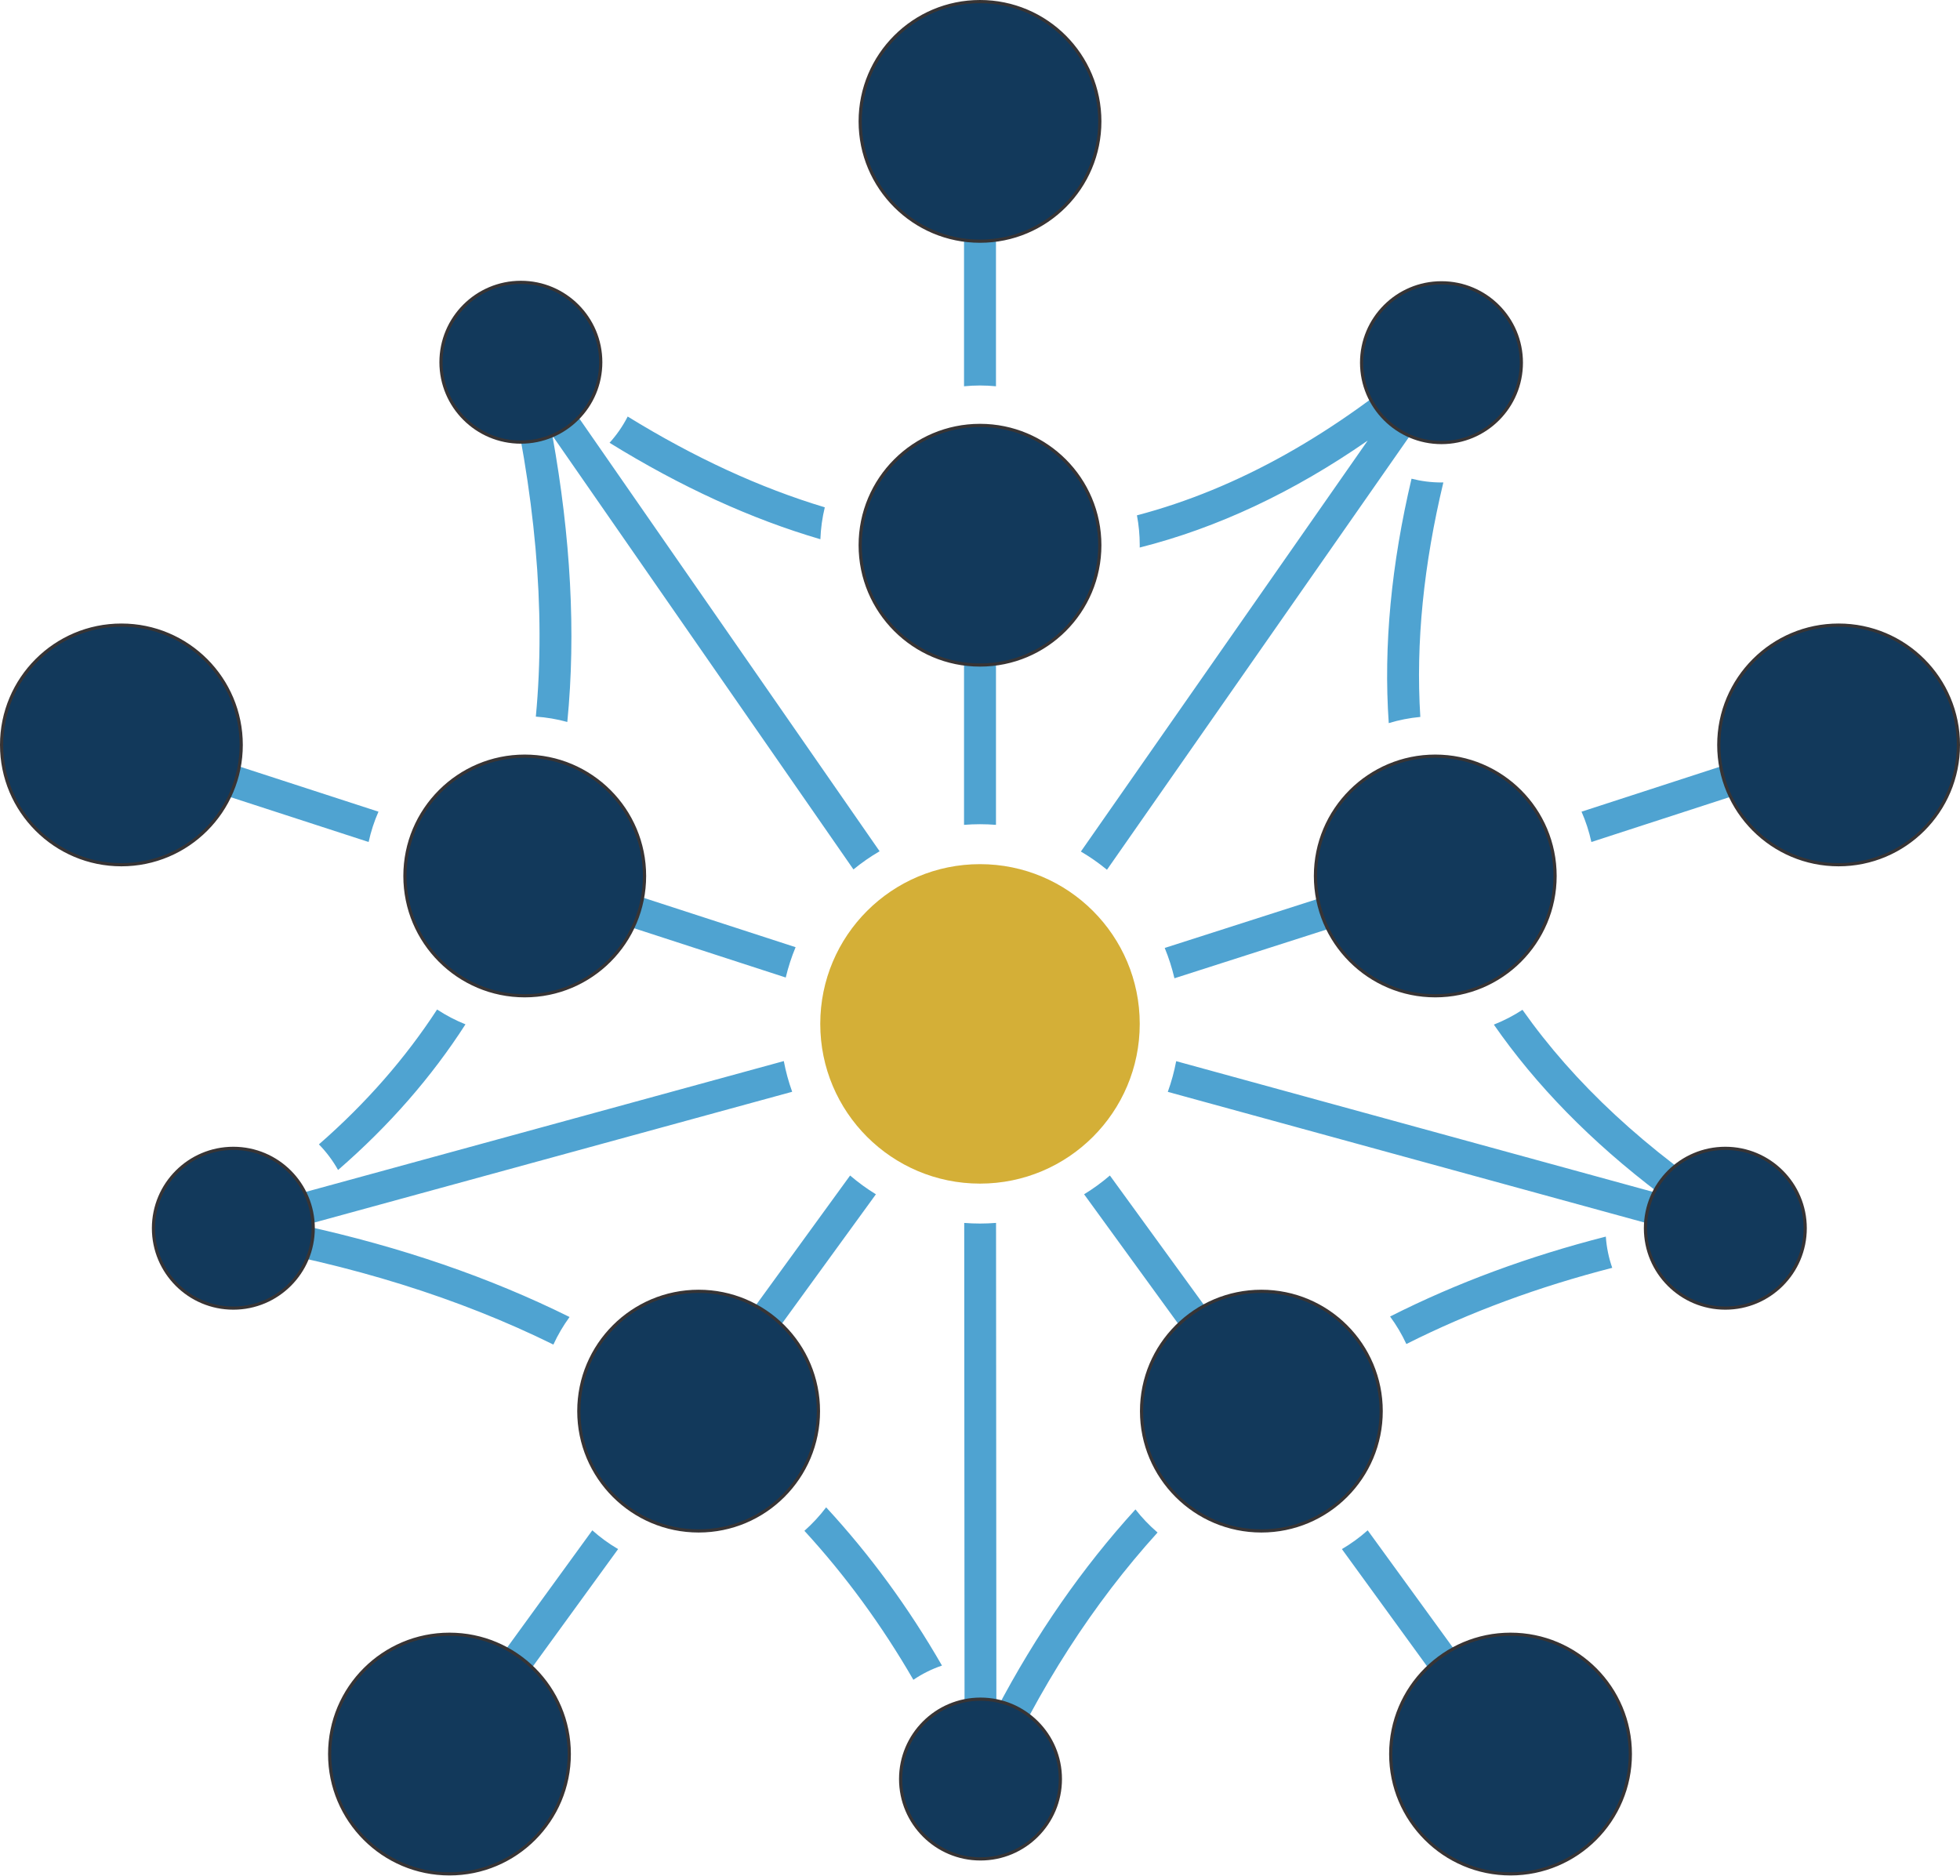
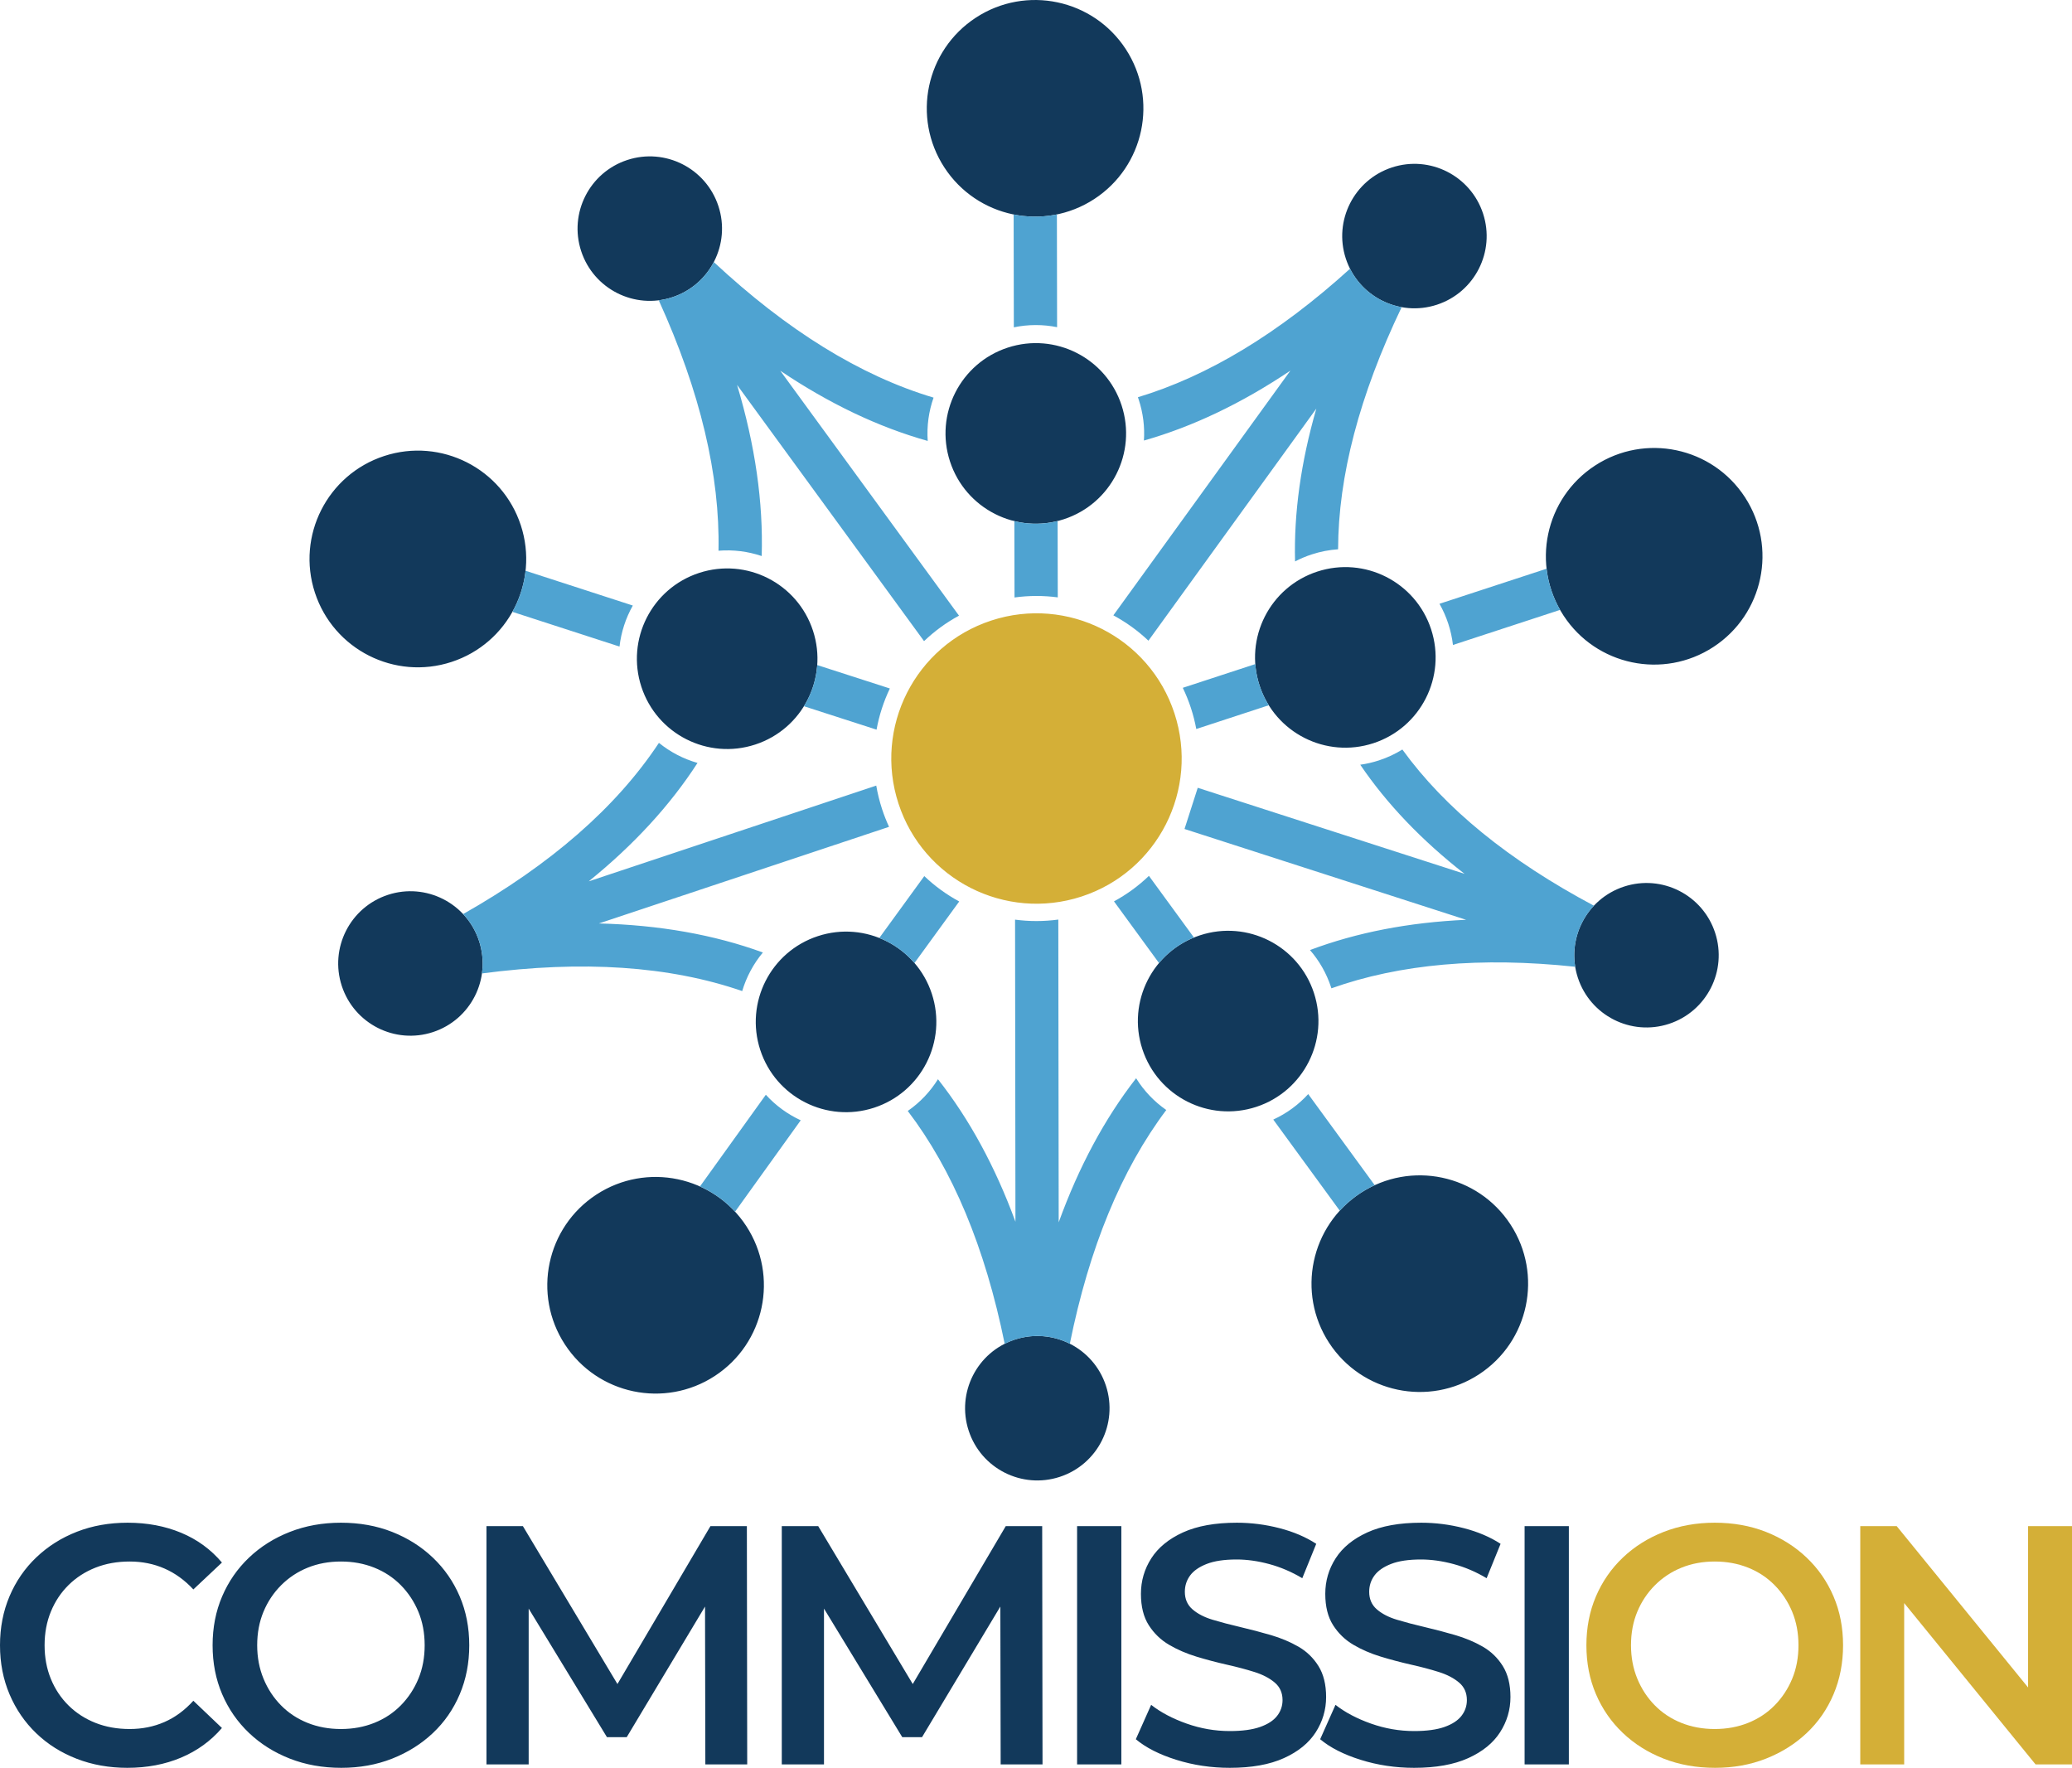
- <svg xmlns="http://www.w3.org/2000/svg" xml:space="preserve" width="122.698mm" height="117.412mm" version="1.1" style="shape-rendering:geometricPrecision; text-rendering:geometricPrecision; image-rendering:optimizeQuality; fill-rule:evenodd; clip-rule:evenodd" viewBox="0 0 12268.74 11740.23">
+ <svg xmlns="http://www.w3.org/2000/svg" xml:space="preserve" width="177.1mm" height="151.087mm" version="1.1" style="shape-rendering:geometricPrecision; text-rendering:geometricPrecision; image-rendering:optimizeQuality; fill-rule:evenodd; clip-rule:evenodd" viewBox="0 0 17708.96 15107.76">
  <defs>
    <style type="text/css">
   
-     .str0 {stroke:#373435;stroke-width:20;stroke-miterlimit:22.926}
-     .fil2 {fill:#12395B}
-     .fil1 {fill:#D4AF37}
-     .fil0 {fill:#4FA3D1;fill-rule:nonzero}
+     .str0 {stroke:#D4AF37;stroke-width:20;stroke-miterlimit:22.926}
+     .fil3 {fill:#12395B}
+     .fil2 {fill:#D4AF37}
+     .fil0 {fill:#12395B;fill-rule:nonzero}
+     .fil4 {fill:#4FA3D1;fill-rule:nonzero}
+     .fil1 {fill:#D4AF37;fill-rule:nonzero}
   
  </style>
  </defs>
  <g id="Camada_x0020_1">
-     <g id="_2077823199248">
-       <path class="fil0" d="M3929.06 2607.46c417.67,257.32 828.93,446.69 1233.79,568.36 -15.66,64.39 -25.07,131.21 -27.62,199.79 -434.02,-127.07 -873.93,-328.24 -1319.73,-603.8 44.77,-49.25 83.06,-104.48 113.56,-164.36zm5175.64 -280.14l-2175.6 3117.38c-51.16,-42.19 -105.77,-80.32 -163.27,-114.05l1795.43 -2572.65c-466.32,323.68 -942.03,547.04 -1427.17,669.59 0.07,-4.85 0.19,-9.7 0.19,-14.57 0,-63.93 -6.07,-126.43 -17.54,-187.03 627.8,-165.07 1241.33,-509.13 1840.69,-1031.08l65.62 75.38 81.63 57.03zm1284.6 5145.47c-432.21,-327.06 -775.98,-680.71 -1038.45,-1058.78 63.1,-24.89 123.05,-56.08 179.11,-92.68 322.25,457.43 771.31,878.3 1361.32,1258.52l-107.4 167.31 -10.22 37.53 -3463.76 -949.69c22.42,-61.9 40.02,-126.11 52.51,-192.12l3026.89 829.92zm-1696.34 -2946.09c-33.67,-486.73 17,-997.65 142.64,-1530.09 59.92,15.43 122.74,23.62 187.47,23.62 3.92,0 7.82,-0.09 11.72,-0.15 -122.57,511.83 -173.59,1002.02 -144.19,1467.88 -68.08,6.34 -134.21,19.45 -197.64,38.74zm-2456.12 6177c248.53,-473.75 539.45,-891.05 870.56,-1254.85 41.21,52.72 87.6,101.17 138.4,144.65 -401.83,443.68 -742.35,969.72 -1017.26,1583.82l-91.01 -40.63 -99.6 0 -2.32 -3481.24c32.59,2.55 65.52,3.87 98.77,3.87 33.82,0 67.29,-1.38 100.43,-4.02l2.03 3048.39zm2464.46 -2462.35c417.24,-211.13 868.02,-377.06 1350.46,-500.32 4.7,68.07 18.5,133.66 40.17,195.53 -460.25,118.29 -890.42,276.5 -1288.71,476.96 -28.27,-60.96 -62.48,-118.61 -101.92,-172.17zm-6802.5 -569.43c611.07,133.72 1166.6,324.49 1666.42,572.51 -39.24,53.72 -73.24,111.47 -101.29,172.55 -591.94,-291.98 -1265.27,-501.88 -2019.71,-629.96l16.41 -98.43 -26.17 -96.08 3471.78 -950.2c12.44,66.02 30.05,130.21 52.44,192.13l-3059.87 837.47zm3272.49 1763.95c274.36,297.07 516.05,627.24 725.04,990.53 -63.99,21.73 -124.11,51.86 -179.02,89.07 -197.46,-341.49 -424.84,-652.35 -682.09,-932.67 50.09,-44.3 95.7,-93.52 136.08,-146.94zm-1713.49 -6709.03c113.76,633.4 148.41,1232.52 93.3,1792.7 -63.39,-17.49 -129.29,-28.86 -197.05,-33.53 64.15,-673.88 -6.06,-1408.82 -190.88,-2195.82l97.26 -22.66 82.02 -56.64 2163.47 3117.97c-57.65,33.61 -112.38,71.68 -163.7,113.77l-1884.43 -2715.8zm-544.15 3685.44c-211.34,328.38 -475.87,632.91 -797.54,911.82 -32.75,-58.75 -73.16,-112.65 -119.89,-160.34 297.02,-259.29 542.44,-541.22 739.74,-844.29 55.63,36.58 115.09,67.77 177.69,92.8zm5647.51 3167.45l975 1341.97 -161.71 117.17 -974.76 -1341.64c57.76,-33.79 111.84,-73.2 161.47,-117.5zm1338.52 -4498.67l1578.27 -512.83 61.71 189.82 -1578.35 512.85c-14.3,-65.94 -35.05,-129.45 -61.63,-189.84zm-7167.08 5840.64l975 -1341.97c49.63,44.3 103.7,83.71 161.47,117.5l-974.76 1341.64 -161.71 -117.17zm3301.79 -8503.63l0 -1658.15 199.98 0 0 1658.15c-32.89,-3.27 -66.24,-4.96 -99.99,-4.96 -33.75,0 -67.1,1.69 -99.99,4.96zm-3726.94 2852.84l-1578.36 -512.84 61.71 -189.82 1578.28 512.82c-26.59,60.39 -47.36,123.9 -61.63,189.84zm1008.04 117.66l1664.56 540.85c-25.39,60.98 -46.07,124.43 -61.63,189.85l-1664.64 -540.88 61.71 -189.82zm5738.05 189.82l-1702.05 545.58c-15.29,-65.41 -35.75,-128.84 -60.85,-189.85l1701.97 -545.55 60.93 189.82zm-2819.16 -2165.37l0 1750.5c-33,-2.61 -66.32,-3.98 -99.99,-3.98 -33.67,0 -66.99,1.37 -99.99,3.98l0 -1750.5 199.98 0zm-1942.08 5361.95l1029.02 -1416.32c50.49,43.29 104.46,82.63 161.45,117.52l-1028.76 1415.97 -161.71 -117.17zm3522.47 117.17l-1028.76 -1415.97c57,-34.89 110.96,-74.23 161.45,-117.52l1029.02 1416.32 -161.71 117.17z" />
-       <circle class="fil1" cx="6134.38" cy="6409.44" r="999.91" />
-       <circle class="fil2 str0" cx="6134.38" cy="3413.03" r="749.93" />
-       <circle class="fil2 str0" cx="6134.38" cy="759.93" r="749.93" />
-       <circle class="fil2 str0" cx="11508.81" cy="4663.15" r="749.93" />
-       <circle class="fil2 str0" cx="9455.31" cy="10980.29" r="749.93" />
-       <circle class="fil2 str0" cx="2813.44" cy="10980.29" r="749.93" />
-       <circle class="fil2 str0" cx="759.93" cy="4663.17" r="749.93" />
-       <circle class="fil2 str0" cx="3260.43" cy="2267.54" r="499.96" />
-       <circle class="fil2 str0" cx="1460.62" cy="7688.61" r="499.96" />
-       <circle class="fil2 str0" cx="6137.52" cy="11136.7" r="499.96" />
-       <circle class="fil2 str0" cx="10799.83" cy="7688.61" r="499.96" />
-       <circle class="fil2 str0" cx="9023.06" cy="2270.3" r="499.96" />
-       <circle class="fil2 str0" cx="8984.13" cy="5483.49" r="749.93" />
-       <circle class="fil2 str0" cx="7895.61" cy="8833.57" r="749.93" />
-       <circle class="fil2 str0" cx="4373.14" cy="8833.57" r="749.93" />
-       <circle class="fil2 str0" cx="3284.62" cy="5483.49" r="749.93" />
+     <g id="_1879032027968">
+       <path class="fil0" d="M1088.09 15107.76c-155.16,0 -299.17,-25.7 -432.03,-77.1 -132.86,-51.4 -248.27,-124.13 -346.21,-218.2 -97.94,-94.06 -174.09,-205.11 -228.4,-333.12 -54.31,-128 -81.46,-267.65 -81.46,-418.93 0,-151.29 27.15,-290.93 81.46,-418.94 54.31,-128.01 130.93,-239.06 229.85,-333.12 98.92,-94.06 214.33,-166.8 346.21,-218.2 131.89,-51.4 276.39,-77.1 433.49,-77.1 166.8,0 319.06,28.61 456.76,85.82 137.71,57.22 254.08,142.07 349.12,254.56l-244.39 229.84c-73.7,-79.53 -156.13,-139.16 -247.29,-178.93 -91.16,-39.76 -190.08,-59.64 -296.75,-59.64 -106.67,0 -204.14,17.46 -292.39,52.37 -88.24,34.91 -164.86,84.36 -229.84,148.37 -64.98,64.01 -115.4,139.65 -151.28,226.93 -35.89,87.28 -53.83,183.29 -53.83,288.03 0,104.73 17.94,200.74 53.83,288.02 35.88,87.27 86.3,162.92 151.28,226.93 64.98,64.01 141.59,113.46 229.84,148.37 88.25,34.92 185.72,52.37 292.39,52.37 106.67,0 205.59,-19.88 296.75,-59.64 91.15,-39.77 173.59,-100.37 247.29,-181.84l244.39 232.75c-95.03,110.55 -211.41,194.93 -349.12,253.11 -137.7,58.19 -290.93,87.27 -459.67,87.27zm1828.66 0c-159.04,0 -305.48,-26.18 -439.31,-78.55 -133.82,-52.37 -250.2,-125.58 -349.13,-219.66 -98.91,-94.06 -175.53,-204.62 -229.84,-331.66 -54.31,-127.04 -81.46,-266.2 -81.46,-417.48 0,-151.29 27.15,-290.45 81.46,-417.49 54.31,-127.04 130.92,-237.6 229.84,-331.66 98.92,-94.07 215.31,-167.29 349.13,-219.66 133.83,-52.37 279.3,-78.55 436.4,-78.55 159.04,0 304.99,26.18 437.85,78.55 132.86,52.37 248.74,125.58 347.66,219.66 98.92,94.06 175.53,204.62 229.84,331.66 54.32,127.04 81.47,266.2 81.47,417.49 0,151.28 -27.15,290.93 -81.47,418.93 -54.31,128.01 -130.91,238.57 -229.84,331.67 -98.91,93.09 -214.8,165.83 -347.66,218.2 -132.86,52.37 -277.84,78.55 -434.94,78.55zm-2.91 -331.66c102.79,0 197.84,-17.45 285.11,-52.37 87.28,-34.91 162.92,-84.85 226.93,-149.83 64.01,-64.98 113.95,-140.61 149.83,-226.93 35.88,-86.3 53.83,-181.83 53.83,-286.56 0,-104.74 -17.95,-200.27 -53.83,-286.57 -35.88,-86.31 -85.82,-161.95 -149.83,-226.93 -64.01,-64.98 -139.64,-114.92 -226.93,-149.83 -87.27,-34.91 -182.32,-52.37 -285.11,-52.37 -102.79,0 -197.35,17.46 -283.66,52.37 -86.3,34.91 -161.95,84.85 -226.93,149.83 -64.98,64.98 -115.4,140.61 -151.28,226.93 -35.9,86.3 -53.84,181.83 -53.84,286.57 0,102.79 17.94,197.83 53.84,285.11 35.88,87.27 85.82,163.4 149.83,228.38 64.01,64.98 139.64,114.92 226.93,149.83 87.27,34.92 182.32,52.37 285.11,52.37zm1243.87 302.57l0 -2036.53 311.31 0 890.26 1486.66 -162.93 0 875.71 -1486.66 311.3 0 2.91 2036.53 -357.85 0 -2.91 -1475.03 75.65 0 -744.79 1242.28 -168.74 0 -756.42 -1242.28 87.27 0 0 1475.03 -360.77 0zm2524 0l0 -2036.53 311.3 0 890.26 1486.66 -162.93 0 875.72 -1486.66 311.3 0 2.91 2036.53 -357.85 0 -2.91 -1475.03 75.65 0 -744.8 1242.28 -168.74 0 -756.42 -1242.28 87.27 0 0 1475.03 -360.76 0zm2523.99 0l0 -2036.53 378.22 0 0 2036.53 -378.22 0zm1304.97 29.09c-159.04,0 -311.29,-22.79 -456.76,-68.37 -145.46,-45.58 -260.86,-104.25 -346.21,-176.01l130.92 -293.84c81.47,64.01 182.32,117.34 302.57,160.01 120.25,42.67 243.42,64.01 369.48,64.01 106.68,0 193,-11.64 258.94,-34.91 65.95,-23.28 114.43,-54.8 145.46,-94.55 31.04,-39.77 46.56,-84.85 46.56,-135.29 0,-62.06 -22.31,-112 -66.92,-149.82 -44.61,-37.83 -102.31,-67.89 -173.11,-90.19 -70.79,-22.31 -149.35,-43.16 -235.67,-62.55 -86.3,-19.4 -172.62,-42.19 -258.92,-68.38 -86.31,-26.18 -164.86,-60.13 -235.66,-101.82 -70.8,-41.7 -128.49,-97.46 -173.11,-167.29 -44.61,-69.82 -66.92,-159.04 -66.92,-267.65 0,-110.55 29.58,-211.9 88.73,-304.02 59.16,-92.13 149.35,-165.83 270.57,-221.11 121.22,-55.28 274.93,-82.91 461.12,-82.91 122.2,0 243.43,15.51 363.68,46.55 120.25,31.03 224.99,75.64 314.21,133.82l-119.28 293.84c-91.16,-54.31 -185.23,-94.55 -282.2,-120.73 -96.98,-26.19 -190.08,-39.28 -279.31,-39.28 -104.73,0 -189.59,12.61 -254.56,37.82 -64.98,25.22 -112.49,58.19 -142.55,98.92 -30.07,40.73 -45.1,87.27 -45.1,139.64 0,62.07 21.82,112.01 65.46,149.83 43.65,37.83 100.86,67.41 171.65,88.73 70.8,21.34 149.83,42.19 237.12,62.56 87.28,20.36 174.08,43.15 260.39,68.37 86.3,25.22 164.86,58.19 235.66,98.91 70.8,40.74 128.01,96.01 171.65,165.83 43.64,69.83 65.46,158.08 65.46,264.75 0,108.61 -29.58,208.99 -88.73,301.11 -59.16,92.13 -149.83,165.83 -272.02,221.11 -122.18,55.28 -276.38,82.91 -462.59,82.91zm1575.55 0c-159.04,0 -311.29,-22.79 -456.76,-68.37 -145.46,-45.58 -260.86,-104.25 -346.21,-176.01l130.92 -293.84c81.47,64.01 182.32,117.34 302.57,160.01 120.25,42.67 243.42,64.01 369.48,64.01 106.68,0 192.99,-11.64 258.93,-34.91 65.95,-23.28 114.43,-54.8 145.46,-94.55 31.04,-39.77 46.56,-84.85 46.56,-135.29 0,-62.06 -22.31,-112 -66.92,-149.82 -44.61,-37.83 -102.31,-67.89 -173.11,-90.19 -70.79,-22.31 -149.34,-43.16 -235.66,-62.55 -86.3,-19.4 -172.62,-42.19 -258.92,-68.38 -86.31,-26.18 -164.86,-60.13 -235.66,-101.82 -70.8,-41.7 -128.49,-97.46 -173.11,-167.29 -44.61,-69.82 -66.92,-159.04 -66.92,-267.65 0,-110.55 29.58,-211.9 88.73,-304.02 59.16,-92.13 149.35,-165.83 270.57,-221.11 121.22,-55.28 274.93,-82.91 461.12,-82.91 122.19,0 243.42,15.51 363.67,46.55 120.25,31.03 225,75.64 314.22,133.82l-119.29 293.84c-91.16,-54.31 -185.23,-94.55 -282.2,-120.73 -96.98,-26.19 -190.08,-39.28 -279.3,-39.28 -104.73,0 -189.59,12.61 -254.56,37.82 -64.98,25.22 -112.49,58.19 -142.55,98.92 -30.07,40.73 -45.1,87.27 -45.1,139.64 0,62.07 21.82,112.01 65.46,149.83 43.65,37.83 100.86,67.41 171.65,88.73 70.8,21.34 149.83,42.19 237.12,62.56 87.27,20.36 174.07,43.15 260.38,68.37 86.3,25.22 164.86,58.19 235.66,98.91 70.81,40.74 128.02,96.01 171.66,165.83 43.64,69.83 65.46,158.08 65.46,264.75 0,108.61 -29.58,208.99 -88.73,301.11 -59.16,92.13 -149.84,165.83 -272.03,221.11 -122.18,55.28 -276.38,82.91 -462.58,82.91zm944.23 -29.09l0 -2036.53 378.22 0 0 2036.53 -378.22 0z" />
+       <path class="fil1" d="M14658.37 15107.76c-159.04,0 -305.48,-26.18 -439.31,-78.55 -133.82,-52.37 -250.19,-125.58 -349.12,-219.66 -98.91,-94.06 -175.53,-204.62 -229.84,-331.66 -54.31,-127.04 -81.46,-266.2 -81.46,-417.48 0,-151.29 27.15,-290.45 81.46,-417.49 54.31,-127.04 130.92,-237.6 229.84,-331.66 98.92,-94.07 215.3,-167.29 349.12,-219.66 133.83,-52.37 279.3,-78.55 436.4,-78.55 159.04,0 305,26.18 437.86,78.55 132.86,52.37 248.74,125.58 347.66,219.66 98.92,94.06 175.53,204.62 229.84,331.66 54.32,127.04 81.47,266.2 81.47,417.49 0,151.28 -27.15,290.93 -81.47,418.93 -54.31,128.01 -130.91,238.57 -229.84,331.67 -98.91,93.09 -214.8,165.83 -347.66,218.2 -132.86,52.37 -277.85,78.55 -434.95,78.55zm-2.91 -331.66c102.79,0 197.85,-17.45 285.12,-52.37 87.28,-34.91 162.92,-84.85 226.93,-149.83 64.01,-64.98 113.95,-140.61 149.83,-226.93 35.88,-86.3 53.83,-181.83 53.83,-286.56 0,-104.74 -17.95,-200.27 -53.83,-286.57 -35.88,-86.31 -85.82,-161.95 -149.83,-226.93 -64.01,-64.98 -139.64,-114.92 -226.93,-149.83 -87.27,-34.91 -182.33,-52.37 -285.12,-52.37 -102.79,0 -197.35,17.46 -283.66,52.37 -86.3,34.91 -161.95,84.85 -226.93,149.83 -64.98,64.98 -115.4,140.61 -151.28,226.93 -35.89,86.3 -53.83,181.83 -53.83,286.57 0,102.79 17.94,197.83 53.83,285.11 35.88,87.27 85.82,163.4 149.83,228.38 64.01,64.98 139.64,114.92 226.93,149.83 87.27,34.92 182.32,52.37 285.11,52.37zm1243.88 302.57l0 -2036.53 311.3 0 1277.2 1568.13 -154.19 0 0 -1568.13 375.3 0 0 2036.53 -311.29 0 -1277.21 -1568.13 154.2 0 0 1568.13 -375.31 0z" />
+     </g>
+     <g id="_1879032034976">
+       <circle class="fil2 str0" transform="matrix(0.599448 -0.19623 0.19623 0.599448 8858.6 6482.2)" r="1957.11" />
+       <path class="fil3" d="M5361.63 1367.15c323.97,-106.05 672.56,70.61 778.61,394.58 106.05,323.96 -70.61,672.56 -394.57,778.61 -323.98,106.05 -672.57,-70.61 -778.62,-394.58 -106.04,-323.97 70.61,-672.56 394.58,-778.61zm1016.8 9110.92c279.35,428.11 158.76,1001.63 -269.34,1280.98 -428.11,279.36 -1001.63,158.77 -1280.98,-269.34 -279.36,-428.1 -158.77,-1001.62 269.33,-1280.98 428.11,-279.35 1001.63,-158.77 1280.99,269.34zm6531.49 -13.75c279.35,428.11 158.77,1001.63 -269.33,1280.98 -428.12,279.35 -1001.63,158.77 -1280.98,-269.33 -279.36,-428.11 -158.78,-1001.63 269.33,-1280.98 428.11,-279.36 1001.63,-158.78 1280.98,269.33zm2003.2 -6216.12c279.35,428.11 158.76,1001.62 -269.34,1280.98 -428.11,279.35 -1001.63,158.76 -1280.98,-269.34 -279.36,-428.11 -158.78,-1001.62 269.34,-1280.98 428.1,-279.35 1001.62,-158.77 1280.98,269.34zm-5291.24 -3828.31c279.35,428.12 158.77,1001.63 -269.34,1280.99 -428.11,279.35 -1001.63,158.76 -1280.98,-269.34 -279.36,-428.1 -158.77,-1001.63 269.34,-1280.98 428.1,-279.36 1001.63,-158.77 1280.98,269.33zm-6338.5 3477.15c485.95,-159.08 1008.85,105.9 1167.93,591.85 159.07,485.95 -105.9,1008.85 -591.86,1167.92 -485.95,159.08 -1008.85,-105.9 -1167.92,-591.85 -159.07,-485.95 105.9,-1008.85 591.85,-1167.92zm3707.62 4102.82c404.97,-132.56 840.7,88.25 973.27,493.22 132.56,404.96 -88.25,840.71 -493.22,973.26 -404.96,132.57 -840.71,-88.24 -973.26,-493.21 -132.57,-404.97 88.24,-840.7 493.21,-973.27zm3265.78 -7.02c404.97,-132.56 840.71,88.25 973.28,493.22 132.55,404.96 -88.26,840.7 -493.22,973.27 -404.97,132.55 -840.71,-88.26 -973.27,-493.22 -132.56,-404.97 88.25,-840.71 493.21,-973.27zm1001.48 -3107.97c404.96,-132.56 840.7,88.25 973.26,493.21 132.56,404.97 -88.25,840.71 -493.21,973.27 -404.97,132.57 -840.71,-88.24 -973.27,-493.21 -132.56,-404.96 88.25,-840.71 493.22,-973.27zm-2645.48 -1914.14c404.97,-132.56 840.71,88.25 973.28,493.21 132.56,404.97 -88.25,840.71 -493.22,973.27 -404.96,132.57 -840.71,-88.25 -973.27,-493.22 -132.56,-404.96 88.25,-840.7 493.21,-973.26zm-2637.76 1925.5c404.97,-132.56 840.71,88.25 973.27,493.22 132.56,404.96 -88.25,840.71 -493.21,973.26 -404.97,132.57 -840.71,-88.24 -973.27,-493.21 -132.56,-404.96 88.25,-840.7 493.21,-973.27zm-2659.21 2750.96c323.97,-106.05 672.56,70.61 778.61,394.58 106.05,323.97 -70.61,672.56 -394.58,778.61 -323.96,106.05 -672.56,-70.6 -778.61,-394.57 -106.05,-323.98 70.61,-672.57 394.58,-778.62zm5357.85 3800.81c323.97,-106.05 672.56,70.61 778.61,394.58 106.05,323.97 -70.6,672.56 -394.57,778.61 -323.97,106.05 -672.57,-70.6 -778.62,-394.57 -106.04,-323.98 70.61,-672.57 394.58,-778.62zm5206.51 -3871.25c323.97,-106.05 672.56,70.6 778.61,394.57 106.05,323.97 -70.61,672.57 -394.58,778.62 -323.96,106.04 -672.56,-70.61 -778.61,-394.58 -106.05,-323.97 70.6,-672.56 394.58,-778.61zm-1983.28 -6145.85c323.97,-106.04 672.57,70.61 778.62,394.58 106.04,323.97 -70.61,672.56 -394.58,778.61 -323.97,106.05 -672.56,-70.6 -778.61,-394.58 -106.05,-323.96 70.6,-672.56 394.57,-778.61z" />
+       <path class="fil4" d="M6984.82 5683.57l620.6 200.17c-53.14,111.24 -91.56,229.58 -113.74,351.88l-620.6 -200.16c65.2,-105.51 104.87,-226.23 113.74,-351.89zm-1865.92 2208.16c513.96,12.97 981.37,95.17 1401.26,248.12 -80.68,96.85 -140.82,209.28 -176.74,329.87 -623,-215.4 -1365.72,-263.81 -2224.18,-150.78 4.43,-31.67 6.43,-63.85 5.84,-96.27l-0.02 -1.22 -0.03 -1.15 0 -0.07 -0.03 -1.21 -0.03 -1.22 -0.03 -1.21 -0.02 -0.63 -0.02 -0.59 -0.04 -1.22 -0.04 -1.21 -0.04 -1.22 0 -0.1 -0.04 -1.11 -0.05 -1.22 -0.05 -1.22 -0.03 -0.79 -0.03 -0.43 -0.05 -1.21 -0.06 -1.22 -0.06 -1.22 -0.06 -1.22 -0.07 -1.21 -0.06 -1.23 -0.05 -0.95 -0.02 -0.26 -0.08 -1.22 -0.07 -1.22c-0.25,-4.07 -0.54,-8.12 -0.88,-12.2l-0.1 -1.22 -0.11 -1.22 0 -0.06 -0.21 -2.39 -0.11 -1.21c-1.03,-10.98 -2.35,-21.99 -3.95,-33.01l-0.02 0.01c-2.68,-18.25 -6.2,-36.5 -10.58,-54.72l-0.02 -0.12 -0.36 -1.49 -0.79 -3.21 -0.24 -0.96 -0.17 -0.65 -0.4 -1.6 -1.25 -4.82 -0.37 -1.41 -0.06 -0.2 -0.42 -1.6 -0.28 -1.03 -0.16 -0.58 -0.44 -1.6 -0.17 -0.64 -0.27 -0.97 -0.32 -1.17 -0.13 -0.43 -0.07 -0.25 -0.38 -1.36 -0.42 -1.47 -0.03 -0.12 -0.21 -0.72 -0.26 -0.89 -0.31 -1.09 -0.15 -0.51 -0.48 -1.61 -0.06 -0.25 -0.14 -0.45 -0.27 -0.9 -0.48 -1.6 -0.1 -0.32 -0.32 -1.07 -0.06 -0.21 -0.47 -1.54 -0.02 -0.07 -0.5 -1.6 -0.28 -0.92 -0.07 -0.23 -0.14 -0.44 -0.51 -1.61 -0.24 -0.76 -0.26 -0.84 -0.15 -0.46 -0.36 -1.14 -0.13 -0.38 -0.39 -1.21 -0.52 -1.6 -0.04 -0.13 -0.05 -0.13 -0.03 -0.13 -0.05 -0.12 -0.04 -0.13 -0.04 -0.12 -0.04 -0.13 -0.04 -0.13 -0.05 -0.13 -0.04 -0.13 -0.04 -0.12 -0.02 -0.04 -0.02 -0.09 -0.04 -0.12 -0.05 -0.13 -0.04 -0.12 -0.04 -0.13 -0.04 -0.13 -0.04 -0.13 -0.05 -0.12 -0.04 -0.13 -0.04 -0.12 -0.05 -0.13 -0.02 -0.08 -0.01 -0.05 -0.05 -0.13 -0.04 -0.12 -0.04 -0.13 -0.05 -0.12 -0.04 -0.13 -0.04 -0.13 -0.04 -0.13 -0.04 -0.12 -0.05 -0.13 -0.04 -0.12 -0.04 -0.13 0 0 -0.17 -0.5 -0.04 -0.13 -0.05 -0.13 -0.04 -0.12 -0.43 -1.26 -0.04 -0.13 -0.04 -0.13 -0.04 -0.13 -0.05 -0.12 -0.04 -0.12 -0.03 -0.09 -0.01 -0.04 -0.05 -0.13 -0.04 -0.13 -0.04 -0.12 -0.05 -0.13 -0.04 -0.12 -0.04 -0.13 -0.05 -0.13 -0.06 -0.19 -0.1 -0.31 -0.04 -0.1 -0.46 -1.32 -0.49 -1.43 -0.05 -0.13 -0.28 -0.82 -0.16 -0.47 -0.5 -1.42 -0.07 -0.17 -0.44 -1.25 -0.29 -0.79 -0.22 -0.62 -0.07 -0.21 -0.44 -1.2 -0.51 -1.42 -0.09 -0.24 -0.15 -0.4 -0.28 -0.77 -0.52 -1.41 -0.1 -0.27 -0.42 -1.13 -0.18 -0.49 -0.35 -0.92 -0.12 -0.3 -0.41 -1.1 -0.53 -1.4 -0.12 -0.33 -0.01 -0.01 -0.41 -1.05 -0.53 -1.4 -0.15 -0.37 -0.39 -1.02 -0.08 -0.18 -0.47 -1.22 -0.16 -0.4 -0.38 -0.99 -0.56 -1.39 -0.01 -0.02 -0.16 -0.41 -0.38 -0.95 -0.75 -1.85 -0.32 -0.79 -0.05 -0.12 -0.56 -1.39 -0.21 -0.5 -0.36 -0.87 -0.45 -1.11 -0.11 -0.27 -0.23 -0.53 -0.35 -0.85 -0.57 -1.37 -0.24 -0.56 -0.34 -0.81 -0.58 -1.36 -0.19 -0.46 -0.11 -0.23 -0.05 -0.13 -0.06 -0.13 -0.1 -0.26 -0.06 -0.12 -0.01 -0.04 -0.05 -0.09 -0.05 -0.13 -0.06 -0.13 -0.05 -0.13 -0.38 -0.89 0 0 -0.06 -0.13 -0.06 -0.13 -0.05 -0.13 -0.06 -0.12 -0.05 -0.13 -0.06 -0.13 -0.05 -0.13 -0.06 -0.12 -0.05 -0.13 -0.06 -0.13 -0.03 -0.07 -0.03 -0.05 -0.05 -0.13 -0.06 -0.13 -0.05 -0.13 -0.06 -0.13 -0.05 -0.12 -0.06 -0.13 -0.05 -0.13 -0.06 -0.12 -0.06 -0.13 -0.05 -0.13 -0.01 -0.04 -0.05 -0.08 -1.46 -3.31 -0.29 -0.67 -0.22 -0.49 -0.38 -0.86 -0.33 -0.72 -0.89 -1.98 -0.16 -0.34 -0.19 -0.41 -0.27 -0.59 -0.62 -1.35 -0.36 -0.78 -2.53 -5.41 -0.86 -1.82 -0.42 -0.87 -0.18 -0.37 -0.04 -0.1 -0.64 -1.32 -0.44 -0.9 -0.2 -0.42 -0.53 -1.09 -0.12 -0.24 -0.46 -0.92 -0.19 -0.4 -0.3 -0.6 -1.49 -3 -0.17 -0.35 -0.66 -1.31 -0.18 -0.33 -0.48 -0.98c-9.58,-18.89 -20.07,-37.11 -31.38,-54.64l-1.59 -2.46 -3.21 -4.88 -1.62 -2.43 -0.2 -0.3 -1.43 -2.12 -0.91 -1.33 -0.74 -1.08 -1.62 -2.36 -0.03 -0.04 -1.67 -2.39 -0.68 -0.98 -2.4 -3.39 -0.28 -0.39 -1.69 -2.36c-15.53,-21.54 -32.35,-41.91 -50.33,-61.06 745.68,-422.6 1307.02,-909.08 1673.55,-1463.03 97.24,78.72 209.6,137.11 329.79,171.45 -236.23,365.25 -547.06,702.27 -930.01,1011.99l2457.62 -818.34c11.41,67.03 27.84,134.03 49.62,200.59 17.15,52.38 37.19,102.96 59.75,151.8l-2479.61 825.67zm2897.63 1331.33c267.82,340 488.88,745.52 662.28,1217.84l-3.28 -2581.73c120.92,16.16 245.11,16.43 369.64,-0.6l3.3 2587.28c172.23,-474.91 392.67,-885.51 661.7,-1231.24 67.48,108.86 155.79,200.55 257.78,271.41 -384.25,510.87 -658.55,1177.34 -824.26,1997.53 -30.65,-15.46 -62.58,-28.38 -95.44,-38.59l-2.39 -0.74 -2.94 -0.89 -2.4 -0.71 -4.07 -1.19 -0.64 -0.19 -4.82 -1.36 -1.16 -0.33 -3.53 -0.96 -2.85 -0.77 -2.58 -0.67 -3.07 -0.8 -2.24 -0.57 -3.69 -0.91 -1.5 -0.36 -4.02 -0.97 -2.19 -0.5 -3 -0.69 -2.94 -0.66 -1.53 -0.34 -2.34 -0.5 -1.24 -0.26 -4.23 -0.89 -0.35 -0.06 -5.19 -1.04 -0.79 -0.15 -4.41 -0.84 -1.66 -0.31c-3.39,-0.62 -6.79,-1.22 -10.19,-1.78l-0.55 -0.09c-3.65,-0.6 -7.3,-1.18 -10.96,-1.71l-0.22 -0.03 -3.02 -0.43 0.01 0.02c-19.8,-2.8 -39.8,-4.64 -59.93,-5.49l-0.97 -0.05 -3.35 -0.12 -0.83 -0.03 -3.49 -0.11 -4.21 -0.11 -0.11 0 -0.53 -0.01 -3.8 -0.06 -0.39 -0.01 -3.94 -0.04 -0.24 0 -4.1 -0.01 -0.09 0 -0.15 0c-2.74,0 -5.48,0.02 -8.23,0.06l-0.21 0 -3.99 0.07c-57.36,1.21 -115.5,10.49 -172.91,28.61l0 -0.05 -6.45 2.07c-30.23,9.9 -59.17,21.91 -86.72,35.81 -167.59,-824.62 -444.85,-1486.17 -828.45,-1989.61 104.97,-72.71 192.23,-165.48 258.06,-271.14zm3179.62 -1104.01c399.53,-150.12 844.18,-236.47 1334.29,-258.55l-2406.63 -776.03 113.06 -352.1 2280.11 735.24c-366.21,-286.07 -663.38,-596.81 -891.18,-932.32 53.59,-7.51 107.26,-19.84 160.5,-37.27 71.49,-23.4 138.14,-54.73 199.43,-92.6 364.63,503.58 910.73,948.33 1637.11,1334.63 -44.08,46.87 -80.4,100.2 -107.85,157.83l-0.26 0.56 -1.28 2.7 -0.55 1.16 -0.22 0.48c-2.33,5 -4.59,10.03 -6.79,15.1l-1.68 3.91c-7.26,17.03 -13.74,34.39 -19.45,52.03l-0.74 2.31c-9.95,31.19 -17.47,63.24 -22.37,95.85l-0.02 -0.01c-9.32,61.95 -9.28,125.94 1.16,189.98 -805.17,-85.88 -1499.24,-23.9 -2083.59,184.14 -0.84,-2.67 -1.64,-5.35 -2.51,-8.01 -39.65,-121.11 -101.89,-228.5 -180.54,-319.01zm783.38 -5493.97c-360.93,754.21 -541.54,1443.75 -543.15,2069.07 -75.29,5.1 -151.15,19.52 -226.15,44.07 -49.59,16.24 -96.83,36.32 -141.6,59.7 -10.89,-412.15 49.62,-847.5 181.82,-1306.14l-1435.1 1983.51c-90.17,-85.53 -191.13,-158.27 -299.74,-216.59l1513.09 -2091.29c-418.17,280.52 -835.46,479.04 -1251.87,597.42 7.6,-114.77 -6.16,-232.88 -44.14,-348.9 -2.32,-7.11 -4.74,-14.16 -7.23,-21.18 597.21,-179.91 1201.44,-543.61 1812.89,-1098 30.03,59.37 68.85,112.26 114.3,157.58l0 -0.02c89,88.74 203.41,148.43 326.88,170.77zm-5878.81 -385.65c624.59,582.34 1250.66,971.34 1878.27,1158.61 -41.05,116.98 -58.9,242.75 -49.96,370.17 -423.27,-118.83 -843.33,-319.56 -1260.25,-600.02l1527.59 2093.11c-110.56,59.81 -210.62,133.38 -298.65,217.82l-1598.19 -2189.86c155.15,517.06 224.46,1004.29 210.55,1462.6 -116.89,-39.39 -242.29,-55.69 -369.12,-45.4 12.93,-643.89 -154.35,-1356.17 -510.71,-2140.19 38.52,-4.86 77.15,-13.4 115.43,-25.93l5.85 -1.95 -0.03 -0.04c30.45,-10.3 59.57,-22.74 87.25,-37.12l-0.01 0 5.36 -2.82 0.36 -0.19c111.98,-59.65 199.98,-150.98 256.26,-258.79zm742.93 7334.52l-561.13 781.07c-86.13,-93.25 -188.62,-165.66 -300.07,-215.59l563.05 -783.74c84.21,92.59 185.96,166.54 298.15,218.26zm1354.62 -1870.06l-382.38 525.8c-81.99,-95.18 -185.63,-168.2 -300.69,-213.86l384.53 -528.75c89.79,85.53 190.34,158.34 298.54,216.81zm2982.74 1646.1l568.27 778.55c-41.1,18.88 -81.33,40.98 -120.35,66.45 -67.11,43.79 -126.65,94.82 -178.29,151.37l-568.26 -778.53c115.96,-52.96 216.65,-127.77 298.63,-217.84zm-1361.35 -1864.85l384.74 526.97c-119.22,48.69 -220.36,124.55 -298.58,217.93l-384.77 -527.03c110.54,-59.82 210.6,-133.4 298.61,-217.87zm2483.28 -2325.27l915.38 -299.65c13.86,120.85 51.83,240.54 115.38,351.9l-915.55 299.7c-7.07,-60.64 -20.26,-121.47 -39.99,-181.74 -19.73,-60.28 -45.07,-117.13 -75.23,-170.21zm-2193.82 718.15l619.62 -202.84c4.56,60.93 16.43,122.28 36.29,182.96 19.86,60.67 46.57,117.17 78.92,169l-619.6 202.83c-11.18,-60.08 -26.37,-120.13 -45.91,-179.81 -19.53,-59.68 -42.8,-117.08 -69.32,-172.14zm-1444.04 -3080.67l-1.65 -964.42c120.92,24.44 246.72,24.9 369.65,-0.32l1.65 963.46c-119.4,-24.03 -244.82,-24.73 -369.65,1.28zm5.83 2308.65l-1.36 -652.53c118.29,29.04 244.72,30.41 369.65,-0.82l1.36 652.46c-120.92,-16.06 -245.13,-16.24 -369.65,0.89zm-3376.04 419.54l-915.44 -296.74c60.13,-107.6 98.84,-226.95 112.52,-351.05l916.58 297.11c-60.5,107.41 -99.57,226.66 -113.66,350.68z" />
    </g>
  </g>
</svg>
